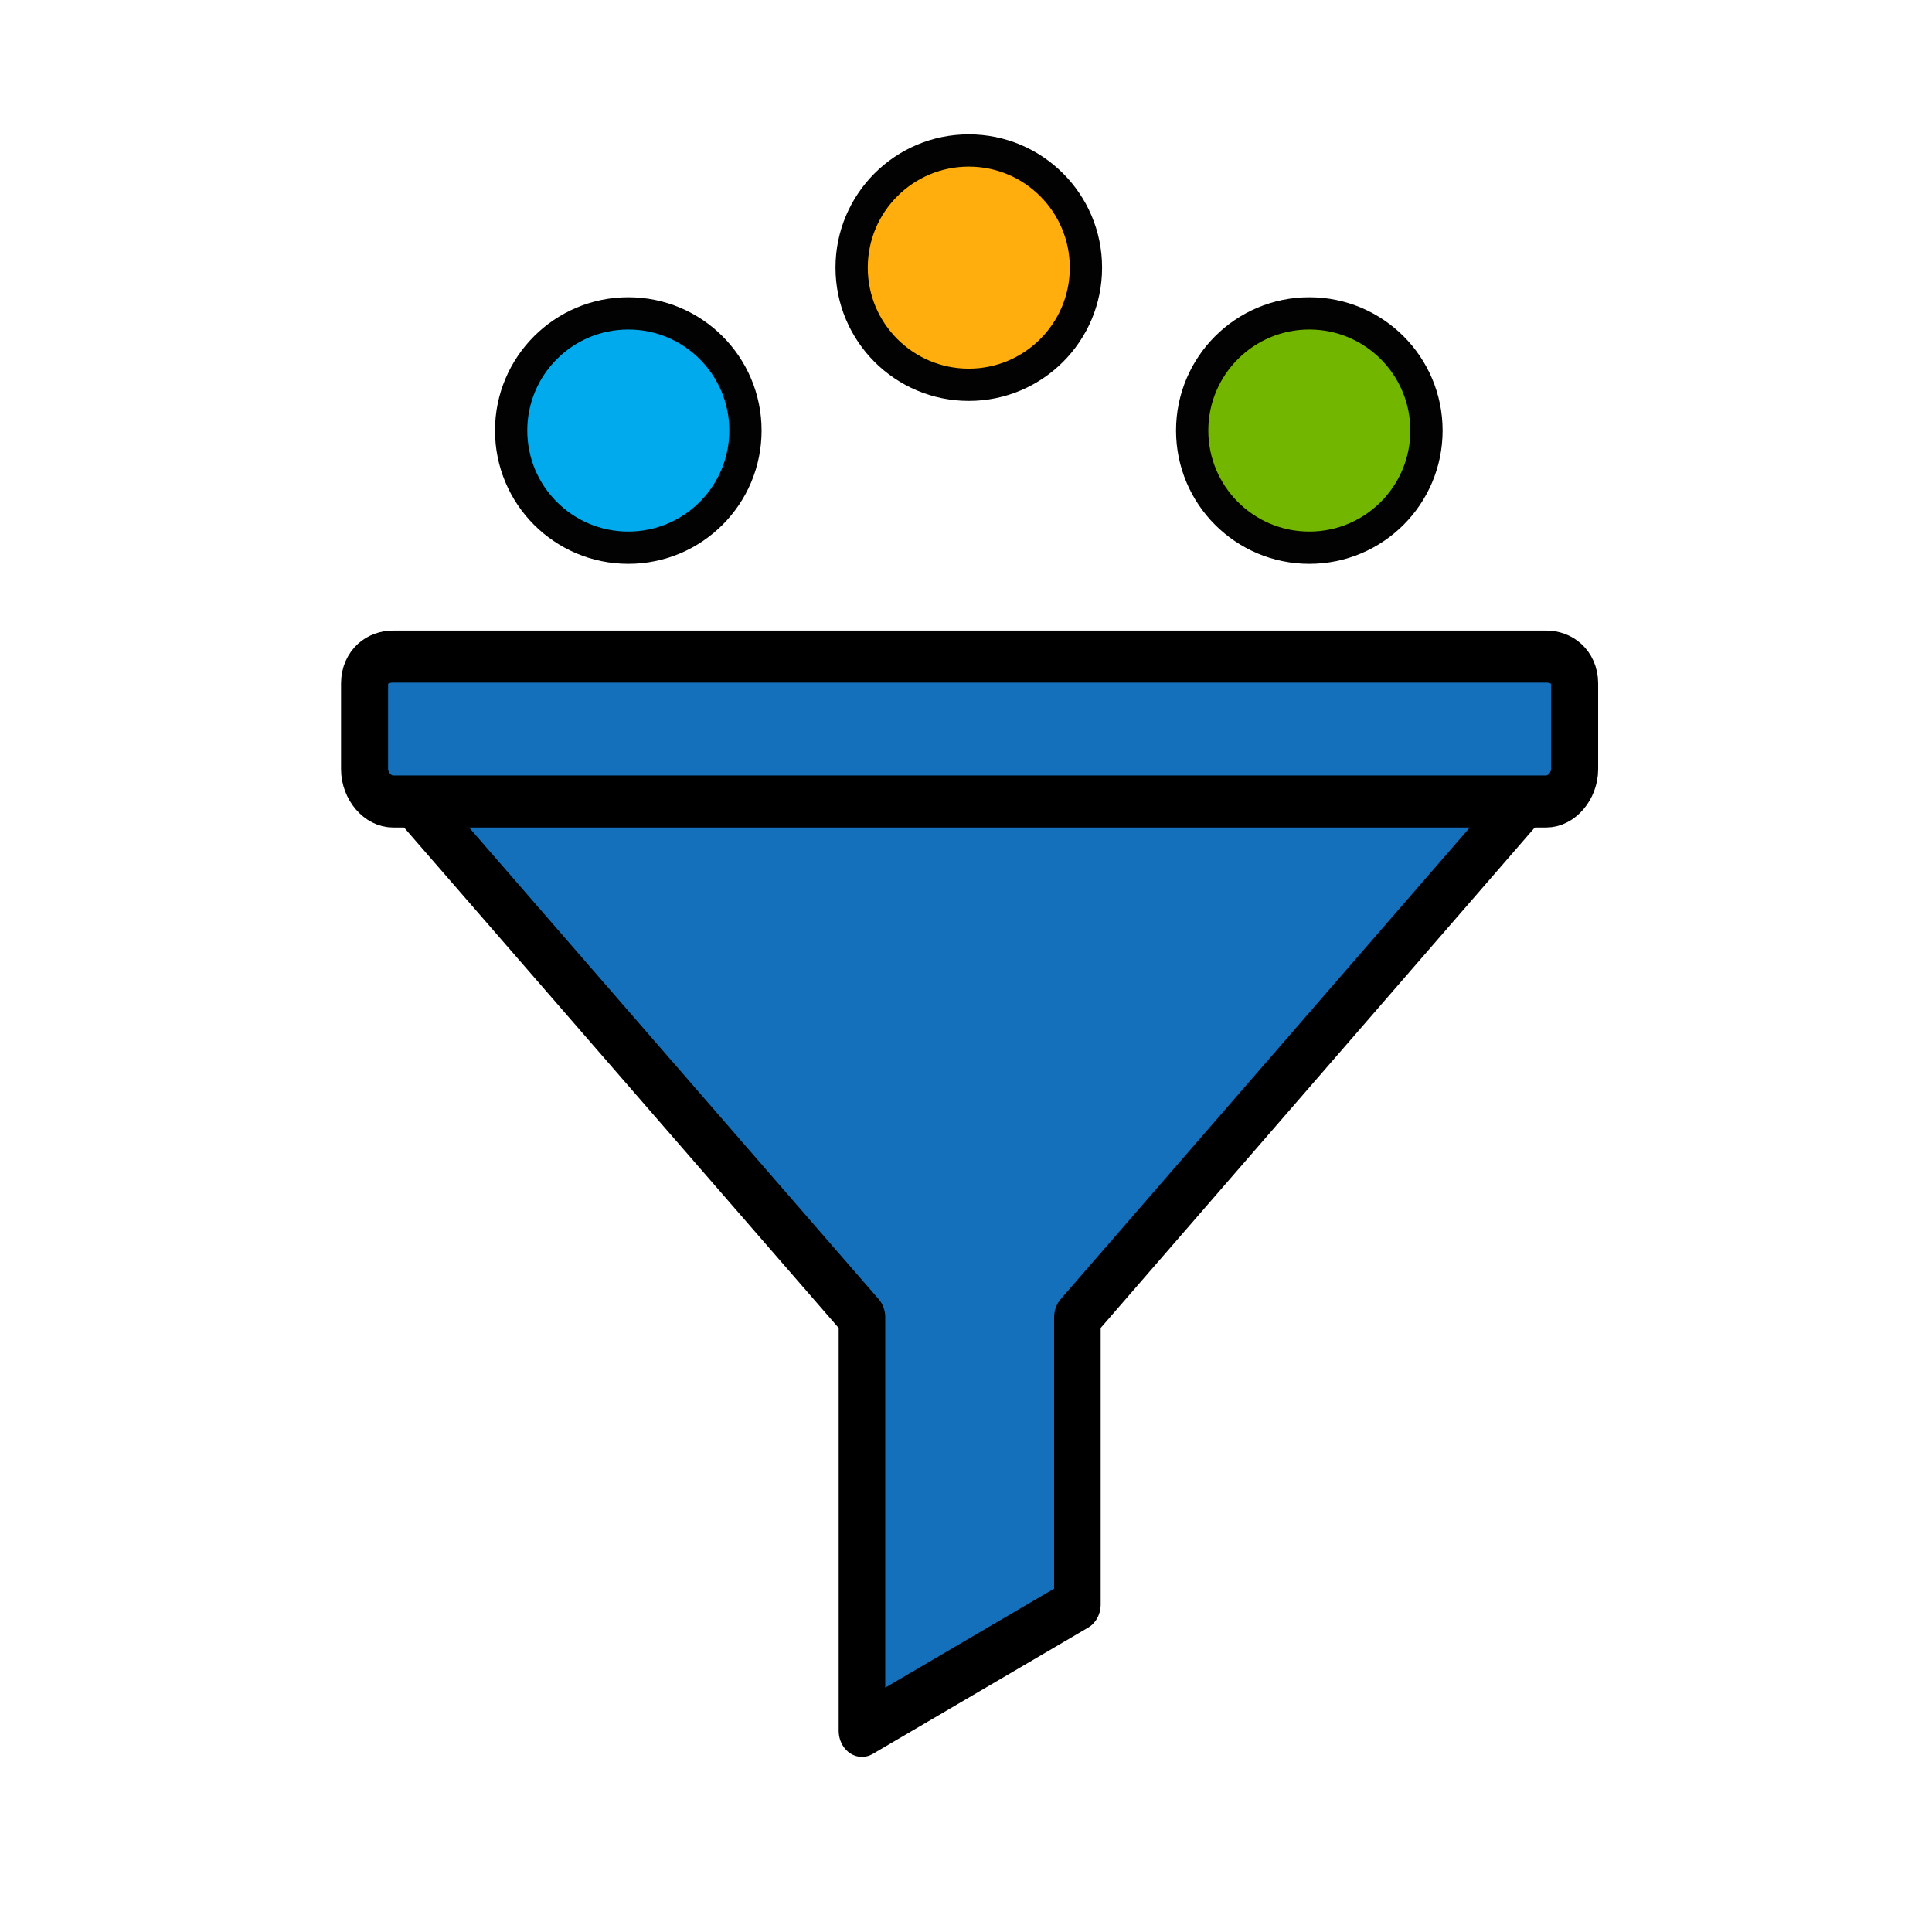
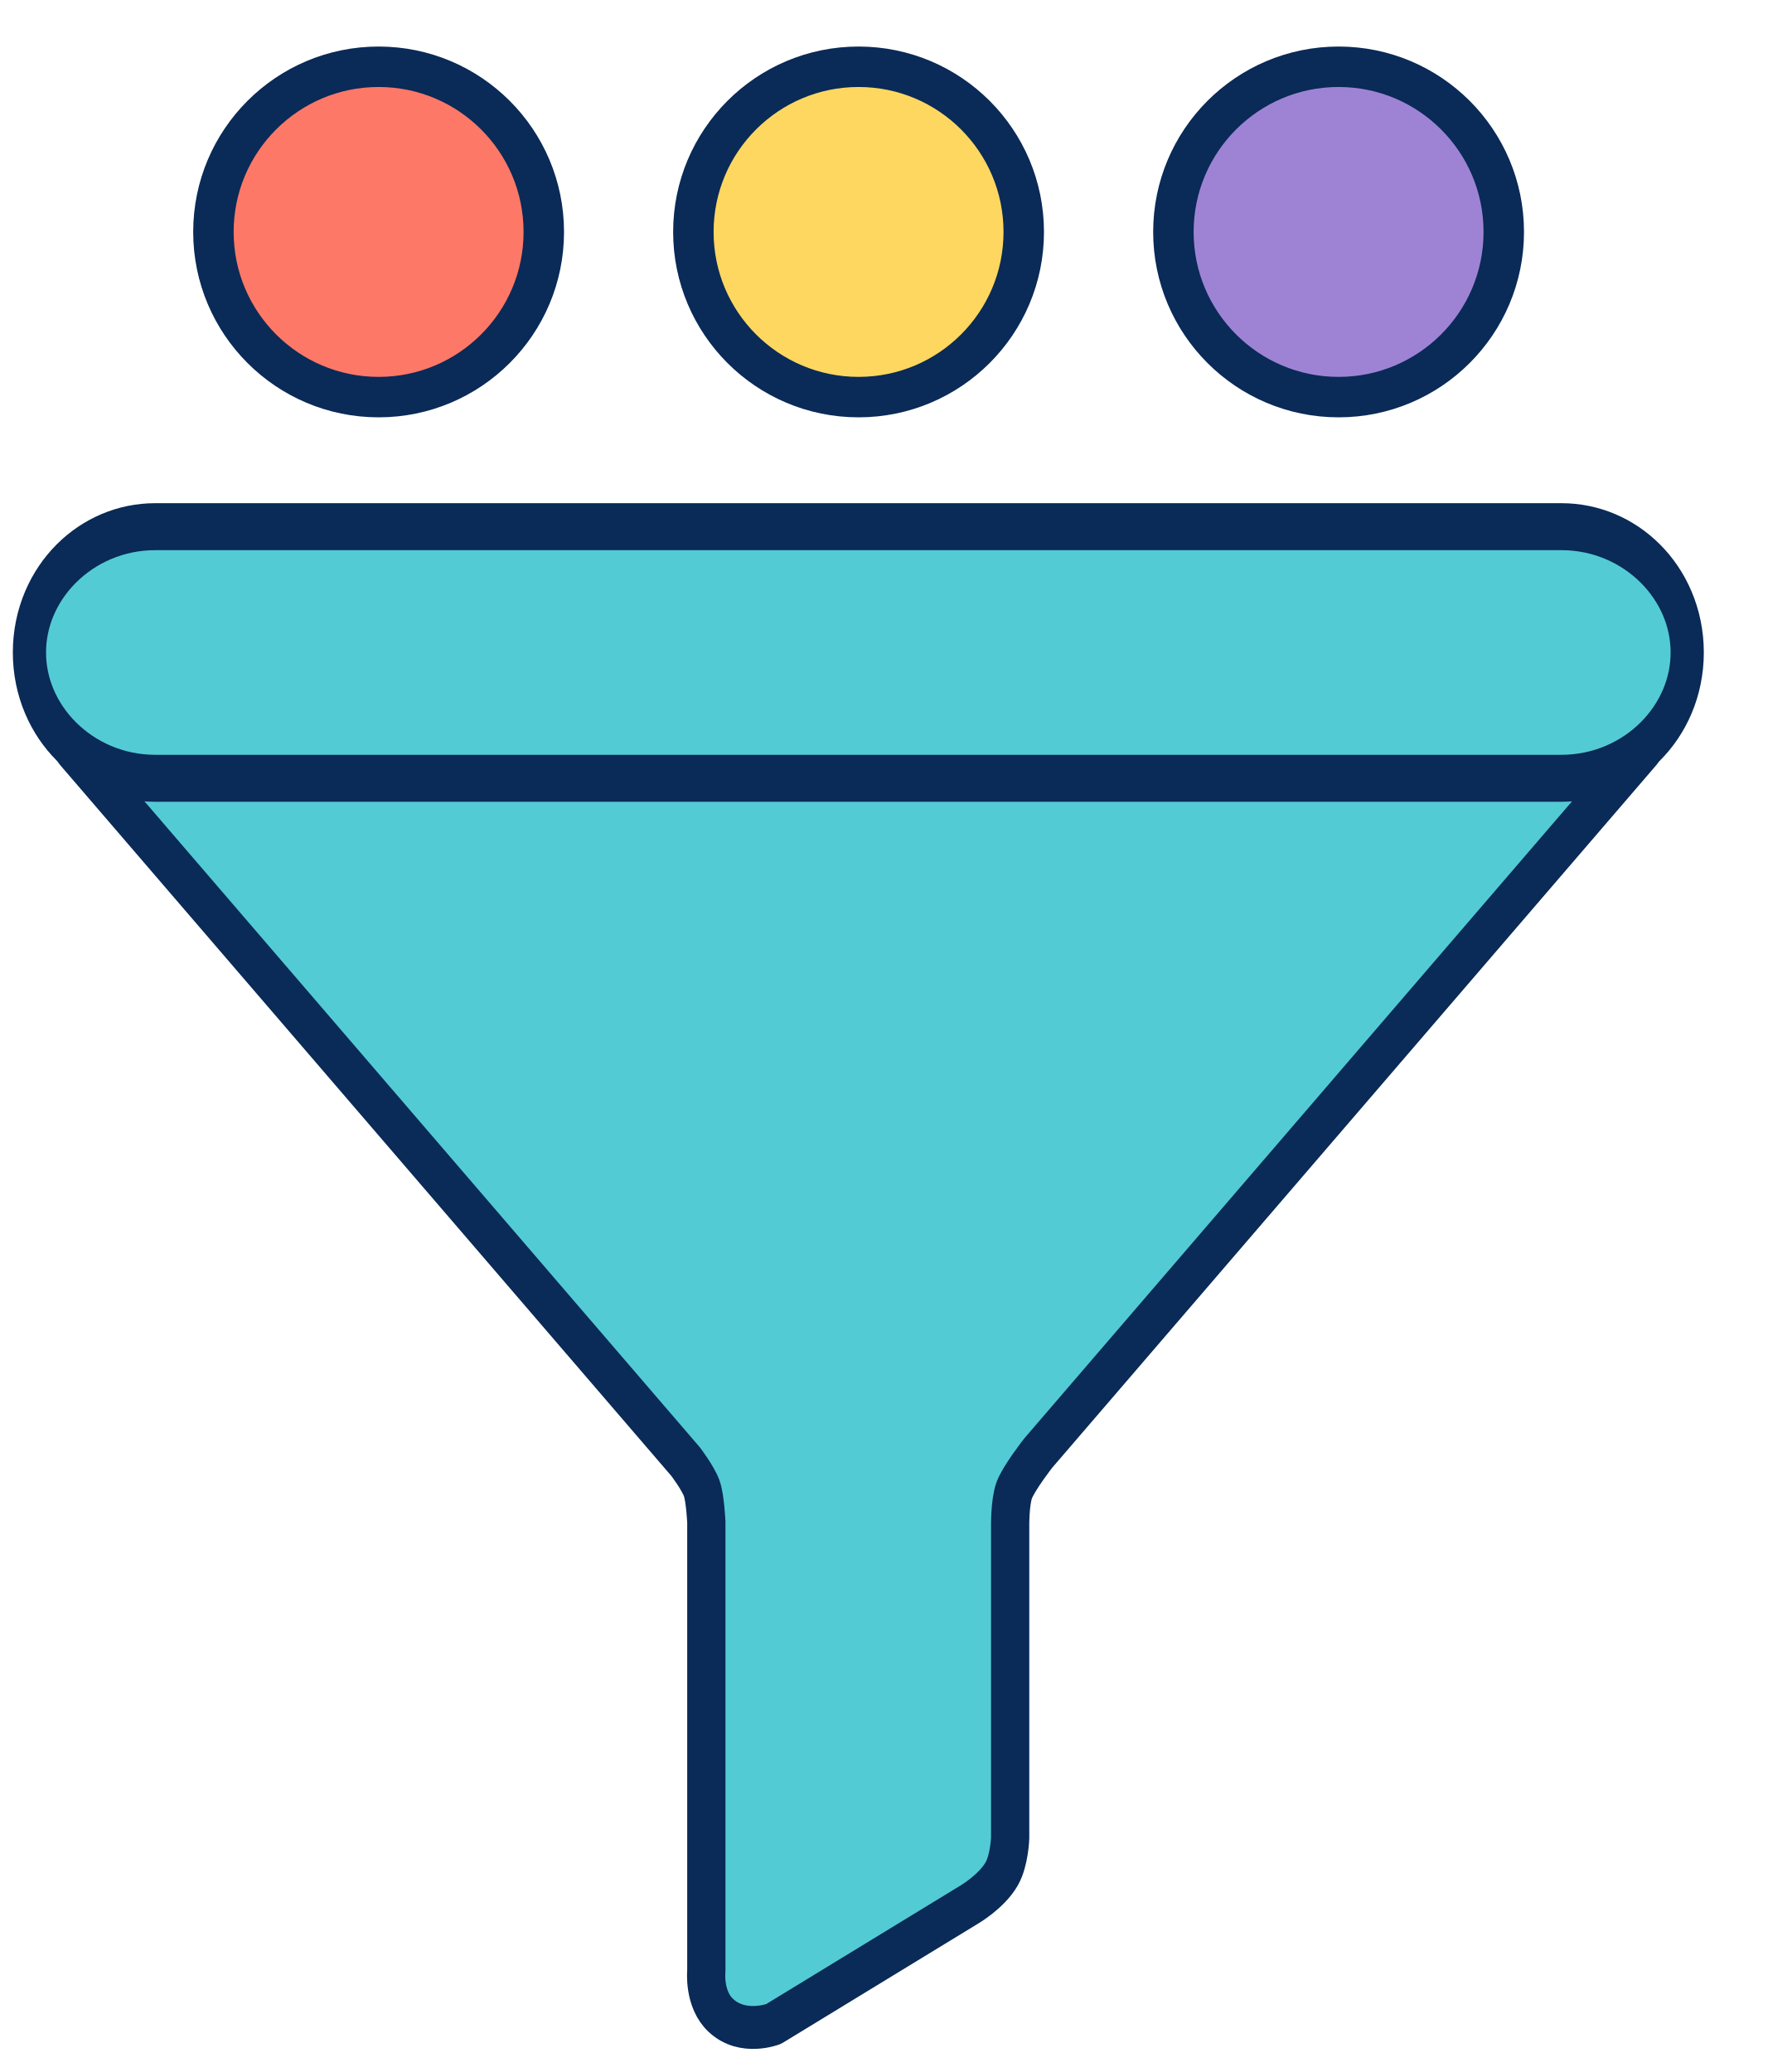
- <svg xmlns="http://www.w3.org/2000/svg" width="100%" height="100%" viewBox="0 0 36 36" version="1.1" xml:space="preserve" style="fill-rule:evenodd;clip-rule:evenodd;stroke-linecap:round;stroke-linejoin:round;stroke-miterlimit:1.585;">
-   <g transform="matrix(1,0,0,1,-2031,-14742)">
-     <g transform="matrix(0.96578,0,0,0.164966,439.011,13852.8)">
-       <g id="_3-4-years" transform="matrix(0.516678,0,0,0.358911,763.871,3459.08)">
-         <g transform="matrix(1.93544,0,0,2.78621,-1350.79,-9628.13)">
+ <svg xmlns="http://www.w3.org/2000/svg" width="100%" height="100%" viewBox="0 0 29 34" version="1.1" xml:space="preserve" style="fill-rule:evenodd;clip-rule:evenodd;stroke-linecap:round;stroke-linejoin:round;stroke-miterlimit:1.585;">
+   <g transform="matrix(1,0,0,1,-968,-555)">
+     <g transform="matrix(3.65927,0,0,2.021086,7506.43,-8915.876)">
+       <g id="_3-4-years" transform="matrix(0.136365,0,0,0.029295,-2022.096,4534.213)">
+         <g transform="matrix(2.40301,0,0,3.459306,-2093.983,-13556.012)">
          <g>
-             <g transform="matrix(-0.98728,7.07838e-16,-1.35668e-16,-6.48557,3561.33,101271)">
-               <path d="M1987.53,14761.3L1996.3,14770.3L1974.56,14770.3L1983.32,14761.3L1983.32,14756.3L1987.53,14754.1L1987.53,14761.3Z" style="fill:rgb(20,112,186);stroke:black;stroke-width:0.91px;" />
+             <g transform="matrix(-0.98728,0,-0,-6.485573,3561.331,101271.092)">
+               <path d="M1987.597,14761.226C1987.645,14761.351 1987.821,14761.558 1987.821,14761.558L1996.299,14770.347L1974.558,14770.347L1982.934,14761.664C1982.934,14761.664 1983.201,14761.36 1983.266,14761.206C1983.33,14761.052 1983.323,14760.739 1983.323,14760.739L1983.323,14756.911C1983.323,14756.911 1983.332,14756.635 1983.441,14756.465C1983.585,14756.242 1983.902,14756.08 1983.902,14756.08L1986.601,14754.612C1986.601,14754.612 1987.026,14754.463 1987.332,14754.717C1987.575,14754.918 1987.534,14755.266 1987.534,14755.266L1987.534,14760.812C1987.534,14760.812 1987.549,14761.102 1987.597,14761.226Z" style="fill:rgb(83,203,213);stroke:rgb(10,42,87);stroke-width:0.53px;" />
            </g>
-             <g transform="matrix(0.935746,7.14712e-17,1.22081e-17,6.06185,-256.817,-83973.8)">
-               <path d="M1998.03,14754.2L1998.03,14755.8C1998.03,14756.1 1997.77,14756.4 1997.44,14756.4L1973.67,14756.4C1973.34,14756.4 1973.08,14756.1 1973.08,14755.8L1973.08,14754.2C1973.08,14753.9 1973.34,14753.7 1973.67,14753.7L1997.44,14753.7C1997.77,14753.7 1998.03,14753.9 1998.03,14754.2Z" style="fill:rgb(20,112,186);stroke:black;stroke-width:0.97px;" />
+             <g transform="matrix(0.909,0,0,7.52735,-203.7107,-105597.079)">
+               <path d="M1998.032,14755.018C1998.032,14755.757 1997.183,14756.357 1996.138,14756.357L1974.971,14756.357C1973.926,14756.357 1973.077,14755.757 1973.077,14755.018C1973.077,14754.279 1973.926,14753.679 1974.971,14753.679L1996.138,14753.679C1997.183,14753.679 1998.032,14754.279 1998.032,14755.018Z" style="fill:rgb(83,203,213);stroke:rgb(10,42,87);stroke-width:0.5px;" />
            </g>
          </g>
-           <g transform="matrix(4.70763e-17,-4.50095,0.768815,2.75604e-16,-9771.21,14616.2)">
-             <circle cx="2039.75" cy="14800.6" r="2.94" style="fill:rgb(114,182,0);stroke:rgb(2,2,2);stroke-width:0.81px;" />
+           <g transform="matrix(0,-4.500955,0.768815,0,-9771.214,14616.228)">
+             <circle cx="2039.748" cy="14800.627" r="2.94" style="fill:rgb(158,131,213);stroke:rgb(10,42,87);stroke-width:0.72px;" />
          </g>
-           <g transform="matrix(4.70763e-17,-4.50095,0.768815,2.75604e-16,-9777.78,14597.8)">
-             <circle cx="2039.75" cy="14800.6" r="2.94" style="fill:rgb(255,174,13);stroke:rgb(2,2,2);stroke-width:0.81px;" />
+           <g transform="matrix(0,-4.500955,0.768815,0,-9777.782,14616.228)">
+             <circle cx="2039.748" cy="14800.627" r="2.94" style="fill:rgb(254,215,96);stroke:rgb(10,42,87);stroke-width:0.72px;" />
          </g>
-           <g transform="matrix(4.70763e-17,-4.50095,0.768815,2.75604e-16,-9784.35,14616.2)">
-             <circle cx="2039.75" cy="14800.6" r="2.94" style="fill:rgb(0,170,237);stroke:rgb(2,2,2);stroke-width:0.81px;" />
+           <g transform="matrix(0,-4.500955,0.768815,0,-9784.35,14616.228)">
+             <circle cx="2039.748" cy="14800.627" r="2.94" style="fill:rgb(254,120,104);stroke:rgb(10,42,87);stroke-width:0.72px;" />
          </g>
-         </g>
-         <g transform="matrix(2.08476,0,0,17.57,-8803.38,-222293)">
-           <rect x="5044.79" y="12958.9" width="32.945" height="32.945" style="fill:none;" />
        </g>
      </g>
    </g>
  </g>
</svg>
